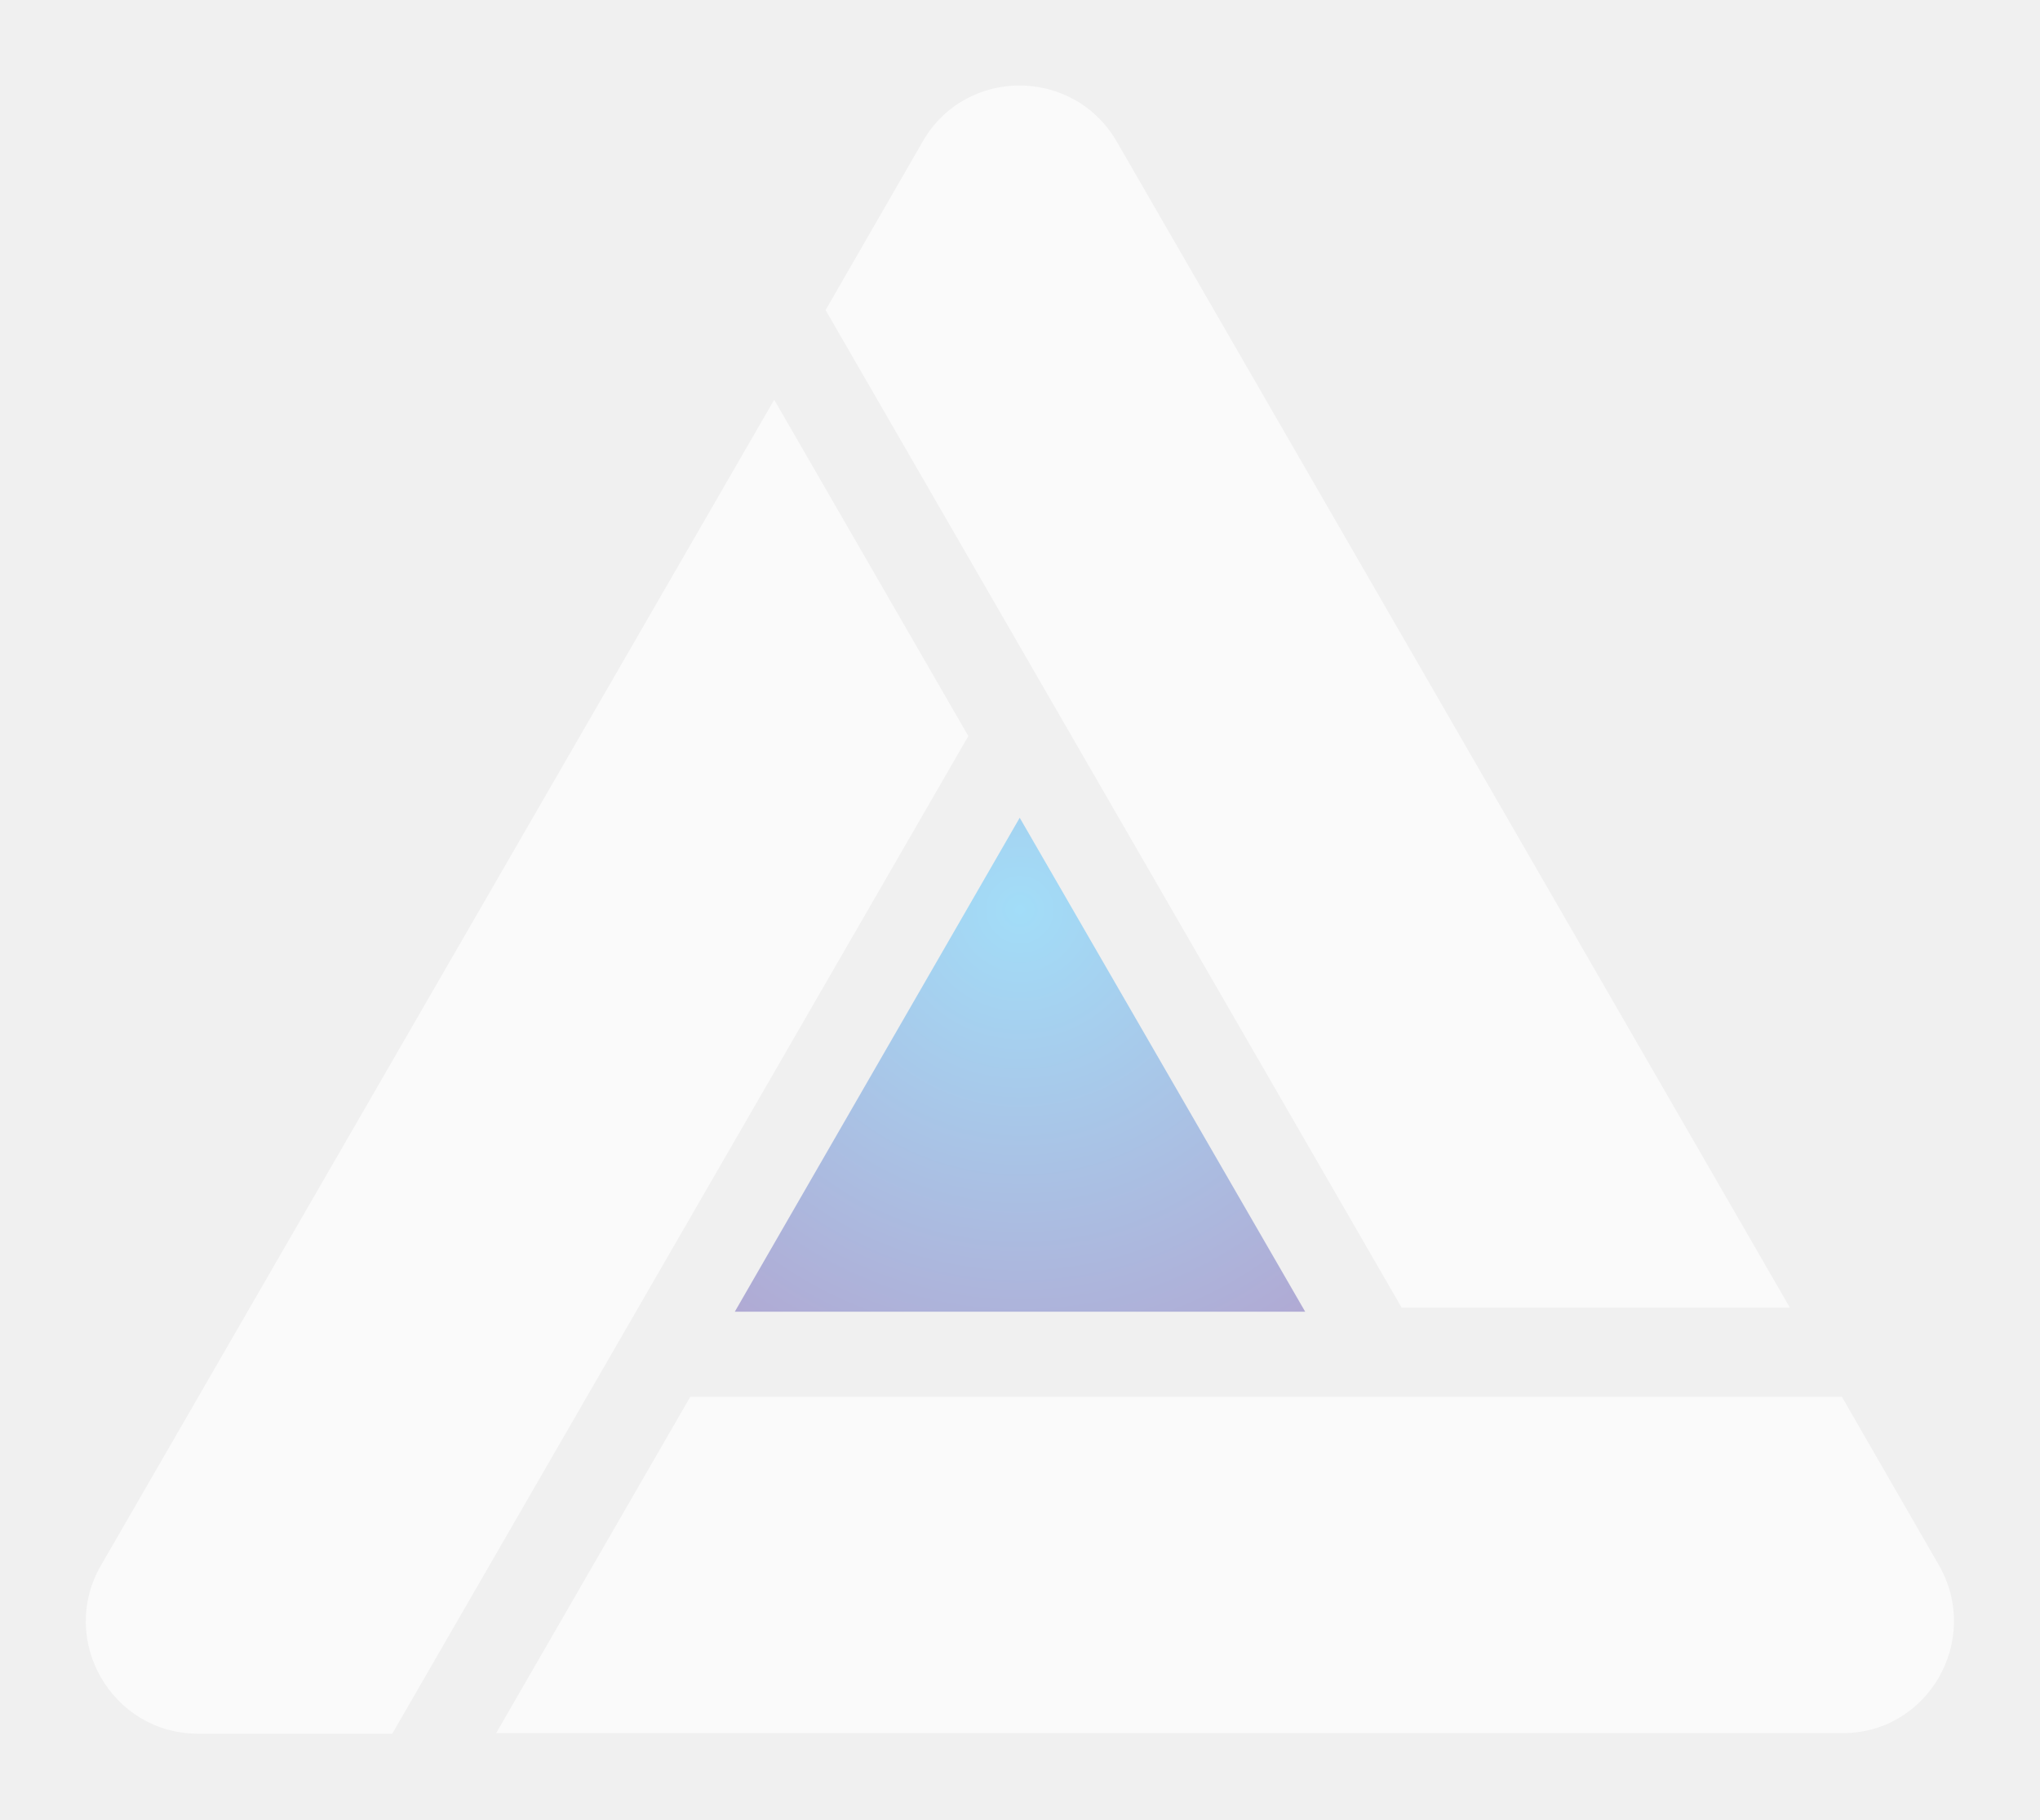
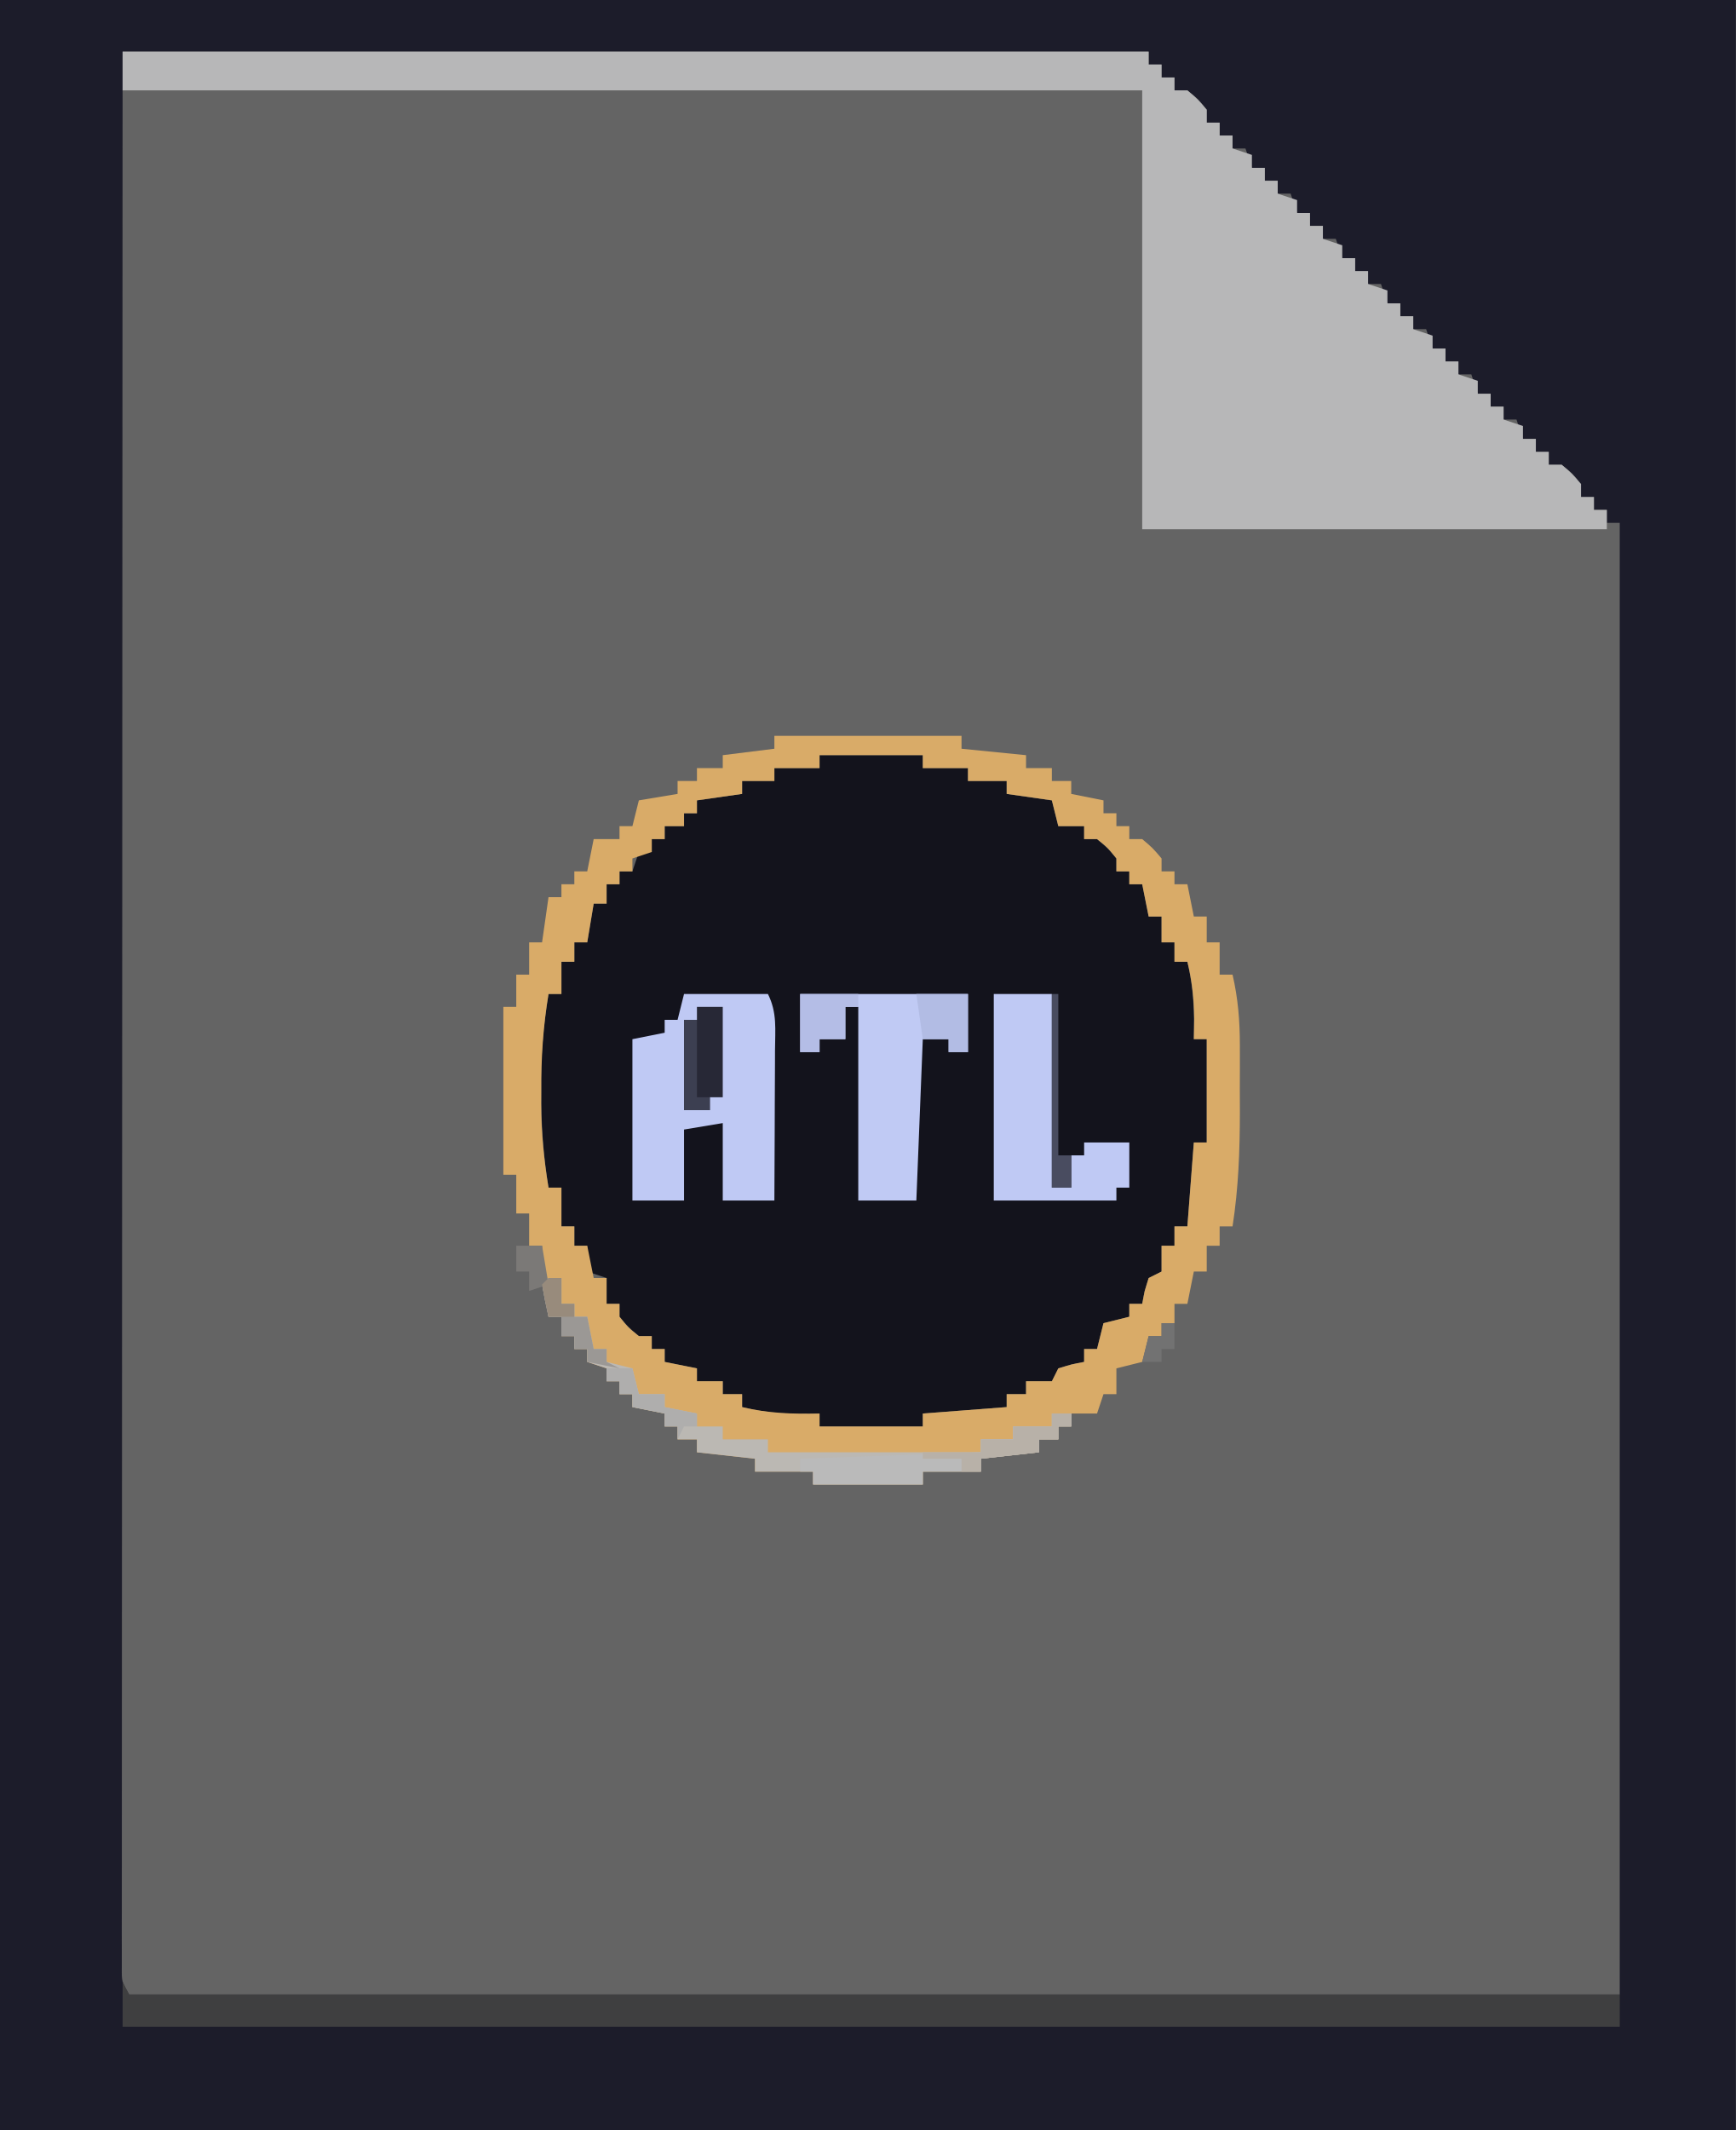
- <svg xmlns="http://www.w3.org/2000/svg" xmlns:xlink="http://www.w3.org/1999/xlink" version="1.1" id="Layer_1" x="0px" y="0px" viewBox="0 0 357.3 318.6" style="enable-background:new 0 0 357.3 318.6;" xml:space="preserve">
-   <style type="text/css">
- 	.st0{clip-path:url(#SVGID_00000113337896632168277910000000023085085965044388_);}
- 	.st1{fill:url(#SVGID_00000013887681291698298630000007337251733899413648_);}
- 	.st2{fill:#FFFFFF;}
- 	.st3{fill:#FAFAFA;}
- </style>
-   <g>
-     <g>
-       <defs>
-         <polygon id="SVGID_1_" points="228.6,229.7 128.7,229.7 178.6,143.2    " />
-       </defs>
-       <clipPath id="SVGID_00000171714398683706915590000003431004812763861921_">
-         <use xlink:href="#SVGID_1_" style="overflow:visible;" />
-       </clipPath>
-       <g style="clip-path:url(#SVGID_00000171714398683706915590000003431004812763861921_);">
-         <radialGradient id="SVGID_00000098178616607910525110000001051538810791995295_" cx="178.635" cy="161.295" r="161.753" gradientTransform="matrix(1 0 0 -1 0 320.6)" gradientUnits="userSpaceOnUse">
-           <stop offset="0" style="stop-color:#A2DDF8" />
-           <stop offset="1" style="stop-color:#BC7DB4" />
-         </radialGradient>
-         <path style="fill:url(#SVGID_00000098178616607910525110000001051538810791995295_);" d="M34.7,311.1c-9.8,0-18.6-5.1-23.5-13.6     s-4.9-18.6,0-27.1L155.1,21.1c4.9-8.5,13.7-13.6,23.5-13.6s18.6,5.1,23.5,13.6l143.9,249.3c4.9,8.5,4.9,18.6,0,27.1     s-13.7,13.6-23.5,13.6H34.7z" />
-         <path class="st2" d="M178.6,15c6.6,0,13.2,3.3,17,9.8l102.1,176.8l0,0l37,64.1l4.9,8.4c7.6,13.1-1.9,29.5-17,29.5H86.9H68.7h-34     c-15.1,0-24.6-16.4-17-29.5L135.5,70l9.1-15.7l17-29.5C165.4,18.3,172,15,178.6,15L178.6,15z M178.6,0c-12.5,0-23.7,6.5-30,17.3     l-17,29.5l-9.1,15.7L4.7,266.6c-6.3,10.8-6.3,23.8,0,34.6c6.3,10.9,17.5,17.3,30,17.3h34h18.1h235.7c12.5,0,23.7-6.5,30-17.3     c6.3-10.8,6.3-23.8,0-34.6l-4.9-8.4l-37-64.1L208.6,17.3C202.4,6.5,191.2,0,178.6,0L178.6,0z" />
-       </g>
-     </g>
-     <g>
-       <path class="st3" d="M339.6,274.1l-17-29.5H120.9l-34,58.9h235.7C337.7,303.6,347.1,287.2,339.6,274.1z" />
-       <path class="st3" d="M245.5,229h68L195.6,24.8c-7.6-13.1-26.5-13.1-34,0l-17,29.5L245.5,229z" />
-       <path class="st3" d="M169.6,128.9l-34-58.9L17.7,274.1c-7.6,13.1,1.9,29.5,17,29.5h34L169.6,128.9z" />
-     </g>
-   </g>
+ <svg xmlns="http://www.w3.org/2000/svg" version="1.1" width="269" height="330">
+   <path d="M0 0 C88.77 0 177.54 0 269 0 C269 108.9 269 217.8 269 330 C180.23 330 91.46 330 0 330 C0 221.1 0 112.2 0 0 Z " fill="#646464" transform="translate(0,0)" />
+   <path d="M0 0 C88.77 0 177.54 0 269 0 C269 108.9 269 217.8 269 330 C180.23 330 91.46 330 0 330 C0 221.1 0 112.2 0 0 Z M19 8 C18.971 61.094 18.971 61.094 18.951 114.188 C18.949 121.337 18.947 128.487 18.945 135.637 C18.945 136.533 18.945 137.429 18.944 138.352 C18.94 152.837 18.932 167.321 18.923 181.806 C18.914 196.661 18.908 211.516 18.906 226.371 C18.905 235.544 18.9 244.717 18.892 253.89 C18.887 260.172 18.885 266.455 18.886 272.738 C18.887 276.367 18.886 279.997 18.881 283.626 C18.875 287.554 18.877 291.481 18.88 295.408 C18.877 296.566 18.874 297.723 18.871 298.916 C18.873 299.962 18.875 301.007 18.877 302.084 C18.877 302.992 18.876 303.899 18.876 304.834 C18.86 307.049 18.86 307.049 20 309 C96.23 309 172.46 309 251 309 C251 233.76 251 158.52 251 81 C250.34 81 249.68 81 249 81 C249 80.34 249 79.68 249 79 C248.34 79 247.68 79 247 79 C247 78.34 247 77.68 247 77 C246.34 77 245.68 77 245 77 C245 76.34 245 75.68 245 75 C243.667 73.333 243.667 73.333 242 72 C241.34 72 240.68 72 240 72 C240 71.34 240 70.68 240 70 C239.34 70 238.68 70 238 70 C238 69.34 238 68.68 238 68 C237.34 68 236.68 68 236 68 C235.67 67.01 235.34 66.02 235 65 C234.34 65 233.68 65 233 65 C233 64.34 233 63.68 233 63 C232.34 63 231.68 63 231 63 C231 62.34 231 61.68 231 61 C230.34 61 229.68 61 229 61 C228.67 60.01 228.34 59.02 228 58 C227.34 58 226.68 58 226 58 C226 57.34 226 56.68 226 56 C225.34 56 224.68 56 224 56 C224 55.34 224 54.68 224 54 C223.34 54 222.68 54 222 54 C221.67 53.01 221.34 52.02 221 51 C220.34 51 219.68 51 219 51 C219 50.34 219 49.68 219 49 C218.34 49 217.68 49 217 49 C217 48.34 217 47.68 217 47 C216.34 47 215.68 47 215 47 C214.67 46.01 214.34 45.02 214 44 C213.34 44 212.68 44 212 44 C212 43.34 212 42.68 212 42 C211.34 42 210.68 42 210 42 C210 41.34 210 40.68 210 40 C209.34 40 208.68 40 208 40 C207.67 39.01 207.34 38.02 207 37 C206.34 37 205.68 37 205 37 C205 36.34 205 35.68 205 35 C204.34 35 203.68 35 203 35 C203 34.34 203 33.68 203 33 C202.34 33 201.68 33 201 33 C200.67 32.01 200.34 31.02 200 30 C199.34 30 198.68 30 198 30 C198 29.34 198 28.68 198 28 C197.34 28 196.68 28 196 28 C196 27.34 196 26.68 196 26 C195.34 26 194.68 26 194 26 C193.67 25.01 193.34 24.02 193 23 C192.34 23 191.68 23 191 23 C191 22.34 191 21.68 191 21 C190.34 21 189.68 21 189 21 C189 20.34 189 19.68 189 19 C188.34 19 187.68 19 187 19 C187 18.34 187 17.68 187 17 C185.667 15.333 185.667 15.333 184 14 C183.34 14 182.68 14 182 14 C182 13.34 182 12.68 182 12 C181.34 12 180.68 12 180 12 C180 11.34 180 10.68 180 10 C179.34 10 178.68 10 178 10 C178 9.34 178 8.68 178 8 C125.53 8 73.06 8 19 8 Z " fill="#1C1C2A" transform="translate(0,0)" />
+   <path d="M0 0 C5.28 0 10.56 0 16 0 C16 0.66 16 1.32 16 2 C18.31 2 20.62 2 23 2 C23 2.66 23 3.32 23 4 C24.98 4 26.96 4 29 4 C29 4.66 29 5.32 29 6 C31.31 6.33 33.62 6.66 36 7 C36.495 8.98 36.495 8.98 37 11 C38.32 11 39.64 11 41 11 C41 11.66 41 12.32 41 13 C41.66 13 42.32 13 43 13 C44.625 14.375 44.625 14.375 46 16 C46 16.66 46 17.32 46 18 C46.66 18 47.32 18 48 18 C48 18.66 48 19.32 48 20 C48.66 20 49.32 20 50 20 C50.495 22.475 50.495 22.475 51 25 C51.66 25 52.32 25 53 25 C53 26.32 53 27.64 53 29 C53.66 29 54.32 29 55 29 C55 29.99 55 30.98 55 32 C55.66 32 56.32 32 57 32 C57.982 36.053 58.082 39.839 58 44 C58.66 44 59.32 44 60 44 C60 49.28 60 54.56 60 60 C59.34 60 58.68 60 58 60 C57.67 64.29 57.34 68.58 57 73 C56.34 73 55.68 73 55 73 C55 73.99 55 74.98 55 76 C54.34 76 53.68 76 53 76 C53 77.32 53 78.64 53 80 C52.01 80.495 52.01 80.495 51 81 C50.348 83.025 50.348 83.025 50 85 C49.34 85 48.68 85 48 85 C48 85.66 48 86.32 48 87 C46.68 87.33 45.36 87.66 44 88 C43.505 89.98 43.505 89.98 43 92 C42.34 92 41.68 92 41 92 C41 92.66 41 93.32 41 94 C40.361 94.124 39.721 94.248 39.062 94.375 C38.382 94.581 37.701 94.787 37 95 C36.67 95.66 36.34 96.32 36 97 C34.68 97 33.36 97 32 97 C32 97.66 32 98.32 32 99 C31.01 99 30.02 99 29 99 C29 99.66 29 100.32 29 101 C24.71 101.33 20.42 101.66 16 102 C16 102.66 16 103.32 16 104 C10.72 104 5.44 104 0 104 C0 103.34 0 102.68 0 102 C-1.052 102.021 -2.104 102.041 -3.188 102.062 C-6.327 102.011 -8.969 101.735 -12 101 C-12 100.34 -12 99.68 -12 99 C-12.99 99 -13.98 99 -15 99 C-15 98.34 -15 97.68 -15 97 C-16.32 97 -17.64 97 -19 97 C-19 96.34 -19 95.68 -19 95 C-20.65 94.67 -22.3 94.34 -24 94 C-24 93.34 -24 92.68 -24 92 C-24.66 92 -25.32 92 -26 92 C-26 91.34 -26 90.68 -26 90 C-26.66 90 -27.32 90 -28 90 C-29.625 88.625 -29.625 88.625 -31 87 C-31 86.34 -31 85.68 -31 85 C-31.66 85 -32.32 85 -33 85 C-33 83.68 -33 82.36 -33 81 C-33.99 80.67 -34.98 80.34 -36 80 C-36 78.68 -36 77.36 -36 76 C-36.66 76 -37.32 76 -38 76 C-38 75.01 -38 74.02 -38 73 C-38.66 73 -39.32 73 -40 73 C-40 71.02 -40 69.04 -40 67 C-40.66 67 -41.32 67 -42 67 C-42.825 61.973 -43.154 57.099 -43.125 52 C-43.129 51.327 -43.133 50.654 -43.137 49.961 C-43.128 45.531 -42.715 41.357 -42 37 C-41.34 37 -40.68 37 -40 37 C-40 35.35 -40 33.7 -40 32 C-39.34 32 -38.68 32 -38 32 C-38 31.01 -38 30.02 -38 29 C-37.34 29 -36.68 29 -36 29 C-35.67 27.02 -35.34 25.04 -35 23 C-34.34 23 -33.68 23 -33 23 C-33 22.01 -33 21.02 -33 20 C-32.34 20 -31.68 20 -31 20 C-31 19.34 -31 18.68 -31 18 C-30.34 18 -29.68 18 -29 18 C-28.67 17.01 -28.34 16.02 -28 15 C-27.34 15 -26.68 15 -26 15 C-26 14.34 -26 13.68 -26 13 C-25.34 13 -24.68 13 -24 13 C-24 12.34 -24 11.68 -24 11 C-23.01 11 -22.02 11 -21 11 C-21 10.34 -21 9.68 -21 9 C-20.34 9 -19.68 9 -19 9 C-19 8.34 -19 7.68 -19 7 C-15.535 6.505 -15.535 6.505 -12 6 C-12 5.34 -12 4.68 -12 4 C-10.35 4 -8.7 4 -7 4 C-7 3.34 -7 2.68 -7 2 C-4.69 2 -2.38 2 0 2 C0 1.34 0 0.68 0 0 Z " fill="#13131C" transform="translate(127,117)" />
+   <path d="M0 0 C52.47 0 104.94 0 159 0 C159 0.66 159 1.32 159 2 C159.66 2 160.32 2 161 2 C161 2.66 161 3.32 161 4 C161.66 4 162.32 4 163 4 C163 4.66 163 5.32 163 6 C163.66 6 164.32 6 165 6 C166.625 7.375 166.625 7.375 168 9 C168 9.66 168 10.32 168 11 C168.66 11 169.32 11 170 11 C170 11.66 170 12.32 170 13 C170.66 13 171.32 13 172 13 C172 13.66 172 14.32 172 15 C172.99 15.33 173.98 15.66 175 16 C175 16.66 175 17.32 175 18 C175.66 18 176.32 18 177 18 C177 18.66 177 19.32 177 20 C177.66 20 178.32 20 179 20 C179 20.66 179 21.32 179 22 C179.99 22.33 180.98 22.66 182 23 C182 23.66 182 24.32 182 25 C182.66 25 183.32 25 184 25 C184 25.66 184 26.32 184 27 C184.66 27 185.32 27 186 27 C186 27.66 186 28.32 186 29 C186.99 29.33 187.98 29.66 189 30 C189 30.66 189 31.32 189 32 C189.66 32 190.32 32 191 32 C191 32.66 191 33.32 191 34 C191.66 34 192.32 34 193 34 C193 34.66 193 35.32 193 36 C193.99 36.33 194.98 36.66 196 37 C196 37.66 196 38.32 196 39 C196.66 39 197.32 39 198 39 C198 39.66 198 40.32 198 41 C198.66 41 199.32 41 200 41 C200 41.66 200 42.32 200 43 C200.99 43.33 201.98 43.66 203 44 C203 44.66 203 45.32 203 46 C203.66 46 204.32 46 205 46 C205 46.66 205 47.32 205 48 C205.66 48 206.32 48 207 48 C207 48.66 207 49.32 207 50 C207.99 50.33 208.98 50.66 210 51 C210 51.66 210 52.32 210 53 C210.66 53 211.32 53 212 53 C212 53.66 212 54.32 212 55 C212.66 55 213.32 55 214 55 C214 55.66 214 56.32 214 57 C214.99 57.33 215.98 57.66 217 58 C217 58.66 217 59.32 217 60 C217.66 60 218.32 60 219 60 C219 60.66 219 61.32 219 62 C219.66 62 220.32 62 221 62 C221 62.66 221 63.32 221 64 C221.66 64 222.32 64 223 64 C224.625 65.375 224.625 65.375 226 67 C226 67.66 226 68.32 226 69 C226.66 69 227.32 69 228 69 C228 69.66 228 70.32 228 71 C228.66 71 229.32 71 230 71 C230 71.99 230 72.98 230 74 C206.24 74 182.48 74 158 74 C158 51.56 158 29.12 158 6 C105.86 6 53.72 6 0 6 C0 4.02 0 2.04 0 0 Z " fill="#B7B7B8" transform="translate(19,8)" />
+   <path d="M0 0 C9.57 0 19.14 0 29 0 C29 0.66 29 1.32 29 2 C33.95 2.495 33.95 2.495 39 3 C39 3.66 39 4.32 39 5 C40.32 5 41.64 5 43 5 C43 5.66 43 6.32 43 7 C43.99 7 44.98 7 46 7 C46 7.66 46 8.32 46 9 C47.65 9.33 49.3 9.66 51 10 C51 10.66 51 11.32 51 12 C51.66 12 52.32 12 53 12 C53 12.66 53 13.32 53 14 C53.66 14 54.32 14 55 14 C55 14.66 55 15.32 55 16 C55.66 16 56.32 16 57 16 C58.625 17.375 58.625 17.375 60 19 C60 19.66 60 20.32 60 21 C60.66 21 61.32 21 62 21 C62 21.66 62 22.32 62 23 C62.66 23 63.32 23 64 23 C64.495 25.475 64.495 25.475 65 28 C65.66 28 66.32 28 67 28 C67 29.32 67 30.64 67 32 C67.66 32 68.32 32 69 32 C69 33.65 69 35.3 69 37 C69.66 37 70.32 37 71 37 C71.852 40.692 72.129 44.109 72.133 47.895 C72.134 49.015 72.135 50.136 72.137 51.291 C72.133 52.453 72.129 53.615 72.125 54.812 C72.129 55.963 72.133 57.113 72.137 58.299 C72.13 64.295 71.919 70.073 71 76 C70.34 76 69.68 76 69 76 C69 76.99 69 77.98 69 79 C68.34 79 67.68 79 67 79 C67 80.32 67 81.64 67 83 C66.34 83 65.68 83 65 83 C64.67 84.65 64.34 86.3 64 88 C63.34 88 62.68 88 62 88 C62 88.99 62 89.98 62 91 C61.34 91 60.68 91 60 91 C60 91.66 60 92.32 60 93 C59.34 93 58.68 93 58 93 C57.505 94.98 57.505 94.98 57 97 C55.68 97.33 54.36 97.66 53 98 C53 99.32 53 100.64 53 102 C52.34 102 51.68 102 51 102 C50.505 103.485 50.505 103.485 50 105 C48.68 105 47.36 105 46 105 C46 105.66 46 106.32 46 107 C45.34 107 44.68 107 44 107 C44 107.66 44 108.32 44 109 C43.01 109 42.02 109 41 109 C41 109.66 41 110.32 41 111 C36.545 111.495 36.545 111.495 32 112 C32 112.66 32 113.32 32 114 C29.03 114 26.06 114 23 114 C23 114.66 23 115.32 23 116 C17.39 116 11.78 116 6 116 C6 115.34 6 114.68 6 114 C3.03 114 0.06 114 -3 114 C-3 113.34 -3 112.68 -3 112 C-5.97 111.67 -8.94 111.34 -12 111 C-12 110.34 -12 109.68 -12 109 C-12.99 109 -13.98 109 -15 109 C-15 108.34 -15 107.68 -15 107 C-15.66 107 -16.32 107 -17 107 C-17 106.34 -17 105.68 -17 105 C-18.65 104.67 -20.3 104.34 -22 104 C-22 103.34 -22 102.68 -22 102 C-22.66 102 -23.32 102 -24 102 C-24 101.34 -24 100.68 -24 100 C-24.66 100 -25.32 100 -26 100 C-26 99.34 -26 98.68 -26 98 C-26.99 97.67 -27.98 97.34 -29 97 C-29 96.34 -29 95.68 -29 95 C-29.66 95 -30.32 95 -31 95 C-31 94.34 -31 93.68 -31 93 C-31.66 93 -32.32 93 -33 93 C-33 92.01 -33 91.02 -33 90 C-33.66 90 -34.32 90 -35 90 C-35.575 86.265 -36 82.787 -36 79 C-36.66 79 -37.32 79 -38 79 C-38 77.35 -38 75.7 -38 74 C-38.66 74 -39.32 74 -40 74 C-40 72.02 -40 70.04 -40 68 C-40.66 68 -41.32 68 -42 68 C-42 59.42 -42 50.84 -42 42 C-41.34 42 -40.68 42 -40 42 C-40 40.35 -40 38.7 -40 37 C-39.34 37 -38.68 37 -38 37 C-38 35.35 -38 33.7 -38 32 C-37.34 32 -36.68 32 -36 32 C-35.67 29.69 -35.34 27.38 -35 25 C-34.34 25 -33.68 25 -33 25 C-33 24.34 -33 23.68 -33 23 C-32.34 23 -31.68 23 -31 23 C-31 22.34 -31 21.68 -31 21 C-30.34 21 -29.68 21 -29 21 C-28.67 19.35 -28.34 17.7 -28 16 C-26.68 16 -25.36 16 -24 16 C-24 15.34 -24 14.68 -24 14 C-23.34 14 -22.68 14 -22 14 C-21.67 12.68 -21.34 11.36 -21 10 C-19.02 9.67 -17.04 9.34 -15 9 C-15 8.34 -15 7.68 -15 7 C-14.01 7 -13.02 7 -12 7 C-12 6.34 -12 5.68 -12 5 C-10.68 5 -9.36 5 -8 5 C-8 4.34 -8 3.68 -8 3 C-5.36 2.67 -2.72 2.34 0 2 C0 1.34 0 0.68 0 0 Z M7 3 C7 3.66 7 4.32 7 5 C4.69 5 2.38 5 0 5 C0 5.66 0 6.32 0 7 C-1.65 7 -3.3 7 -5 7 C-5 7.66 -5 8.32 -5 9 C-7.31 9.33 -9.62 9.66 -12 10 C-12 10.66 -12 11.32 -12 12 C-12.66 12 -13.32 12 -14 12 C-14 12.66 -14 13.32 -14 14 C-14.99 14 -15.98 14 -17 14 C-17 14.66 -17 15.32 -17 16 C-17.66 16 -18.32 16 -19 16 C-19 16.66 -19 17.32 -19 18 C-19.99 18.33 -20.98 18.66 -22 19 C-22 19.66 -22 20.32 -22 21 C-22.66 21 -23.32 21 -24 21 C-24 21.66 -24 22.32 -24 23 C-24.66 23 -25.32 23 -26 23 C-26 23.99 -26 24.98 -26 26 C-26.66 26 -27.32 26 -28 26 C-28.33 27.98 -28.66 29.96 -29 32 C-29.66 32 -30.32 32 -31 32 C-31 32.99 -31 33.98 -31 35 C-31.66 35 -32.32 35 -33 35 C-33 36.65 -33 38.3 -33 40 C-33.66 40 -34.32 40 -35 40 C-35.825 45.027 -36.154 49.901 -36.125 55 C-36.129 55.673 -36.133 56.346 -36.137 57.039 C-36.128 61.469 -35.715 65.643 -35 70 C-34.34 70 -33.68 70 -33 70 C-33 71.98 -33 73.96 -33 76 C-32.34 76 -31.68 76 -31 76 C-31 76.99 -31 77.98 -31 79 C-30.34 79 -29.68 79 -29 79 C-28.67 80.65 -28.34 82.3 -28 84 C-27.34 84 -26.68 84 -26 84 C-26 85.32 -26 86.64 -26 88 C-25.34 88 -24.68 88 -24 88 C-24 88.66 -24 89.32 -24 90 C-22.667 91.667 -22.667 91.667 -21 93 C-20.34 93 -19.68 93 -19 93 C-19 93.66 -19 94.32 -19 95 C-18.34 95 -17.68 95 -17 95 C-17 95.66 -17 96.32 -17 97 C-15.35 97.33 -13.7 97.66 -12 98 C-12 98.66 -12 99.32 -12 100 C-10.68 100 -9.36 100 -8 100 C-8 100.66 -8 101.32 -8 102 C-7.01 102 -6.02 102 -5 102 C-5 102.66 -5 103.32 -5 104 C-0.947 104.982 2.839 105.082 7 105 C7 105.66 7 106.32 7 107 C12.28 107 17.56 107 23 107 C23 106.34 23 105.68 23 105 C29.435 104.505 29.435 104.505 36 104 C36 103.34 36 102.68 36 102 C36.99 102 37.98 102 39 102 C39 101.34 39 100.68 39 100 C40.32 100 41.64 100 43 100 C43.33 99.34 43.66 98.68 44 98 C46.062 97.375 46.062 97.375 48 97 C48 96.34 48 95.68 48 95 C48.66 95 49.32 95 50 95 C50.495 93.02 50.495 93.02 51 91 C52.32 90.67 53.64 90.34 55 90 C55 89.34 55 88.68 55 88 C55.66 88 56.32 88 57 88 C57.186 87.041 57.186 87.041 57.375 86.062 C57.581 85.382 57.788 84.701 58 84 C58.66 83.67 59.32 83.34 60 83 C60 81.68 60 80.36 60 79 C60.66 79 61.32 79 62 79 C62 78.01 62 77.02 62 76 C62.66 76 63.32 76 64 76 C64.33 71.71 64.66 67.42 65 63 C65.66 63 66.32 63 67 63 C67 57.72 67 52.44 67 47 C66.34 47 65.68 47 65 47 C65.021 45.948 65.041 44.896 65.062 43.812 C65.011 40.673 64.735 38.031 64 35 C63.34 35 62.68 35 62 35 C62 34.01 62 33.02 62 32 C61.34 32 60.68 32 60 32 C60 30.68 60 29.36 60 28 C59.34 28 58.68 28 58 28 C57.67 26.35 57.34 24.7 57 23 C56.34 23 55.68 23 55 23 C55 22.34 55 21.68 55 21 C54.34 21 53.68 21 53 21 C53 20.34 53 19.68 53 19 C51.667 17.333 51.667 17.333 50 16 C49.34 16 48.68 16 48 16 C48 15.34 48 14.68 48 14 C46.68 14 45.36 14 44 14 C43.505 12.02 43.505 12.02 43 10 C40.69 9.67 38.38 9.34 36 9 C36 8.34 36 7.68 36 7 C34.02 7 32.04 7 30 7 C30 6.34 30 5.68 30 5 C27.69 5 25.38 5 23 5 C23 4.34 23 3.68 23 3 C17.72 3 12.44 3 7 3 Z " fill="#D9AB68" transform="translate(120,114)" />
+   <path d="M0 0 C0.33 0.66 0.66 1.32 1 2 C77.23 2 153.46 2 232 2 C232 3.65 232 5.3 232 7 C155.44 7 78.88 7 0 7 C0 4.69 0 2.38 0 0 Z " fill="#3F3F40" transform="translate(19,307)" />
+   <path d="M0 0 C4.29 0 8.58 0 13 0 C14.461 2.922 14.111 5.499 14.098 8.758 C14.096 9.421 14.095 10.084 14.093 10.767 C14.088 12.886 14.075 15.006 14.062 17.125 C14.057 18.561 14.053 19.997 14.049 21.434 C14.038 24.956 14.021 28.478 14 32 C11.36 32 8.72 32 6 32 C6 28.04 6 24.08 6 20 C4.02 20.33 2.04 20.66 0 21 C0 24.63 0 28.26 0 32 C-2.64 32 -5.28 32 -8 32 C-8 23.75 -8 15.5 -8 7 C-6.35 6.67 -4.7 6.34 -3 6 C-3 5.34 -3 4.68 -3 4 C-2.34 4 -1.68 4 -1 4 C-0.67 2.68 -0.34 1.36 0 0 Z " fill="#BFC9F4" transform="translate(106,154)" />
+   <path d="M0 0 C8.58 0 17.16 0 26 0 C26 2.97 26 5.94 26 9 C25.01 9 24.02 9 23 9 C23 8.34 23 7.68 23 7 C21.68 7 20.36 7 19 7 C18.67 15.25 18.34 23.5 18 32 C15.03 32 12.06 32 9 32 C9 22.1 9 12.2 9 2 C8.34 2 7.68 2 7 2 C7 3.65 7 5.3 7 7 C5.68 7 4.36 7 3 7 C3 7.66 3 8.32 3 9 C2.01 9 1.02 9 0 9 C0 6.03 0 3.06 0 0 Z " fill="#C0CAF4" transform="translate(124,154)" />
+   <path d="M0 0 C2.97 0 5.94 0 9 0 C9 9.9 9 19.8 9 30 C9.99 30 10.98 30 12 30 C12 28.35 12 26.7 12 25 C12.66 25 13.32 25 14 25 C14 24.34 14 23.68 14 23 C16.31 23 18.62 23 21 23 C21 25.31 21 27.62 21 30 C20.34 30 19.68 30 19 30 C19 30.66 19 31.32 19 32 C12.73 32 6.46 32 0 32 C0 21.44 0 10.88 0 0 Z " fill="#BFC9F4" transform="translate(154,154)" />
+   <path d="M0 0 C0.66 0 1.32 0 2 0 C2 1.32 2 2.64 2 4 C2.66 4 3.32 4 4 4 C4 4.66 4 5.32 4 6 C4.66 6 5.32 6 6 6 C6.33 7.65 6.66 9.3 7 11 C7.66 11 8.32 11 9 11 C9 11.66 9 12.32 9 13 C10.32 13.33 11.64 13.66 13 14 C13.33 15.32 13.66 16.64 14 18 C15.32 18 16.64 18 18 18 C18 18.66 18 19.32 18 20 C19.65 20.33 21.3 20.66 23 21 C23 21.66 23 22.32 23 23 C24.32 23 25.64 23 27 23 C27 23.66 27 24.32 27 25 C29.31 25 31.62 25 34 25 C34 25.66 34 26.32 34 27 C44.89 27 55.78 27 67 27 C67 26.34 67 25.68 67 25 C68.65 25 70.3 25 72 25 C72 24.34 72 23.68 72 23 C73.98 23 75.96 23 78 23 C78 22.34 78 21.68 78 21 C78.99 21 79.98 21 81 21 C81 21.66 81 22.32 81 23 C80.34 23 79.68 23 79 23 C79 23.66 79 24.32 79 25 C78.01 25 77.02 25 76 25 C76 25.66 76 26.32 76 27 C73.03 27.33 70.06 27.66 67 28 C67 28.66 67 29.32 67 30 C64.03 30 61.06 30 58 30 C58 30.66 58 31.32 58 32 C52.39 32 46.78 32 41 32 C41 31.34 41 30.68 41 30 C38.03 30 35.06 30 32 30 C32 29.34 32 28.68 32 28 C29.03 27.67 26.06 27.34 23 27 C23 26.34 23 25.68 23 25 C22.01 25 21.02 25 20 25 C20 24.34 20 23.68 20 23 C19.34 23 18.68 23 18 23 C18 22.34 18 21.68 18 21 C16.35 20.67 14.7 20.34 13 20 C13 19.34 13 18.68 13 18 C12.34 18 11.68 18 11 18 C11 17.34 11 16.68 11 16 C10.34 16 9.68 16 9 16 C9 15.34 9 14.68 9 14 C8.01 13.67 7.02 13.34 6 13 C6 12.34 6 11.68 6 11 C5.34 11 4.68 11 4 11 C4 10.34 4 9.68 4 9 C3.34 9 2.68 9 2 9 C2 8.01 2 7.02 2 6 C1.34 6 0.68 6 0 6 C-0.382 4.344 -0.714 2.675 -1 1 C-0.67 0.67 -0.34 0.34 0 0 Z " fill="#BBB8B3" transform="translate(85,198)" />
+   <path d="M0 0 C0.99 0 1.98 0 3 0 C3 0.66 3 1.32 3 2 C2.34 2 1.68 2 1 2 C1 2.66 1 3.32 1 4 C0.01 4 -0.98 4 -2 4 C-2 4.66 -2 5.32 -2 6 C-6.455 6.495 -6.455 6.495 -11 7 C-11 7.66 -11 8.32 -11 9 C-13.97 9 -16.94 9 -20 9 C-20 9.66 -20 10.32 -20 11 C-25.61 11 -31.22 11 -37 11 C-37 10.34 -37 9.68 -37 9 C-37.66 9 -38.32 9 -39 9 C-39 8.34 -39 7.68 -39 7 C-29.76 6.67 -20.52 6.34 -11 6 C-11 5.34 -11 4.68 -11 4 C-9.35 4 -7.7 4 -6 4 C-6 3.34 -6 2.68 -6 2 C-4.02 2 -2.04 2 0 2 C0 1.34 0 0.68 0 0 Z " fill="#BABABA" transform="translate(163,219)" />
+   <path d="M0 0 C1.32 0 2.64 0 4 0 C4 4.62 4 9.24 4 14 C3.34 14 2.68 14 2 14 C2 14.66 2 15.32 2 16 C0.68 16 -0.64 16 -2 16 C-2 11.38 -2 6.76 -2 2 C-1.34 2 -0.68 2 0 2 C0 1.34 0 0.68 0 0 Z " fill="#272836" transform="translate(108,156)" />
+   <path d="M0 0 C2.97 0 5.94 0 9 0 C9 0.66 9 1.32 9 2 C8.34 2 7.68 2 7 2 C7 3.65 7 5.3 7 7 C5.68 7 4.36 7 3 7 C3 7.66 3 8.32 3 9 C2.01 9 1.02 9 0 9 C0 6.03 0 3.06 0 0 Z " fill="#B4BDE6" transform="translate(124,154)" />
+   <path d="M0 0 C0.99 0 1.98 0 3 0 C3 0.66 3 1.32 3 2 C2.34 2 1.68 2 1 2 C1 2.66 1 3.32 1 4 C0.01 4 -0.98 4 -2 4 C-2 4.66 -2 5.32 -2 6 C-6.455 6.495 -6.455 6.495 -11 7 C-11 7.66 -11 8.32 -11 9 C-11.99 9 -12.98 9 -14 9 C-14 8.34 -14 7.68 -14 7 C-15.98 7 -17.96 7 -20 7 C-20 6.67 -20 6.34 -20 6 C-17.03 6 -14.06 6 -11 6 C-11 5.34 -11 4.68 -11 4 C-9.35 4 -7.7 4 -6 4 C-6 3.34 -6 2.68 -6 2 C-4.02 2 -2.04 2 0 2 C0 1.34 0 0.68 0 0 Z " fill="#B8B1A8" transform="translate(163,219)" />
+   <path d="M0 0 C2.64 0 5.28 0 8 0 C8 2.97 8 5.94 8 9 C7.01 9 6.02 9 5 9 C5 8.34 5 7.68 5 7 C3.68 7 2.36 7 1 7 C0.67 4.69 0.34 2.38 0 0 Z " fill="#B2BCE4" transform="translate(142,154)" />
+   <path d="M0 0 C0.66 0 1.32 0 2 0 C2 1.32 2 2.64 2 4 C2.66 4 3.32 4 4 4 C4 4.66 4 5.32 4 6 C4.66 6 5.32 6 6 6 C6.33 7.65 6.66 9.3 7 11 C7.66 11 8.32 11 9 11 C9 11.66 9 12.32 9 13 C9.66 13.33 10.32 13.66 11 14 C9.35 13.67 7.7 13.34 6 13 C6 12.34 6 11.68 6 11 C5.34 11 4.68 11 4 11 C4 10.34 4 9.68 4 9 C3.34 9 2.68 9 2 9 C2 8.01 2 7.02 2 6 C1.34 6 0.68 6 0 6 C-0.382 4.344 -0.714 2.675 -1 1 C-0.67 0.67 -0.34 0.34 0 0 Z " fill="#9B9895" transform="translate(85,198)" />
+   <path d="M0 0 C1.32 0 2.64 0 4 0 C4.33 1.32 4.66 2.64 5 4 C6.32 4 7.64 4 9 4 C9 4.66 9 5.32 9 6 C10.65 6.33 12.3 6.66 14 7 C14 7.66 14 8.32 14 9 C13.34 9 12.68 9 12 9 C11.67 9.66 11.34 10.32 11 11 C11 10.34 11 9.68 11 9 C10.34 9 9.68 9 9 9 C9 8.34 9 7.68 9 7 C7.35 6.67 5.7 6.34 4 6 C4 5.34 4 4.68 4 4 C3.34 4 2.68 4 2 4 C2 3.34 2 2.68 2 2 C1.34 2 0.68 2 0 2 C0 1.34 0 0.68 0 0 Z " fill="#AFAEAD" transform="translate(94,212)" />
+   <path d="M0 0 C0.33 0 0.66 0 1 0 C1 8.25 1 16.5 1 25 C1.66 25 2.32 25 3 25 C3 26.65 3 28.3 3 30 C2.01 30 1.02 30 0 30 C0 20.1 0 10.2 0 0 Z " fill="#494C60" transform="translate(163,154)" />
+   <path d="M0 0 C0.66 0 1.32 0 2 0 C2 3.96 2 7.92 2 12 C2.66 12 3.32 12 4 12 C4 12.66 4 13.32 4 14 C2.68 14 1.36 14 0 14 C0 9.38 0 4.76 0 0 Z " fill="#3C3F51" transform="translate(106,158)" />
+   <path d="M0 0 C1.32 0 2.64 0 4 0 C4.33 1.98 4.66 3.96 5 6 C4.01 6.33 3.02 6.66 2 7 C2 6.01 2 5.02 2 4 C1.34 4 0.68 4 0 4 C0 2.68 0 1.36 0 0 Z " fill="#7B7977" transform="translate(80,193)" />
+   <path d="M0 0 C0.66 0 1.32 0 2 0 C2 1.32 2 2.64 2 4 C2.66 4 3.32 4 4 4 C4 4.66 4 5.32 4 6 C2.68 6 1.36 6 0 6 C-0.382 4.344 -0.714 2.675 -1 1 C-0.67 0.67 -0.34 0.34 0 0 Z " fill="#988B7C" transform="translate(85,198)" />
+   <path d="M0 0 C0.66 0 1.32 0 2 0 C2 1.32 2 2.64 2 4 C1.34 4 0.68 4 0 4 C0 4.66 0 5.32 0 6 C-0.99 6 -1.98 6 -3 6 C-2.67 4.68 -2.34 3.36 -2 2 C-1.34 2 -0.68 2 0 2 C0 1.34 0 0.68 0 0 Z " fill="#727272" transform="translate(180,205)" />
</svg>
